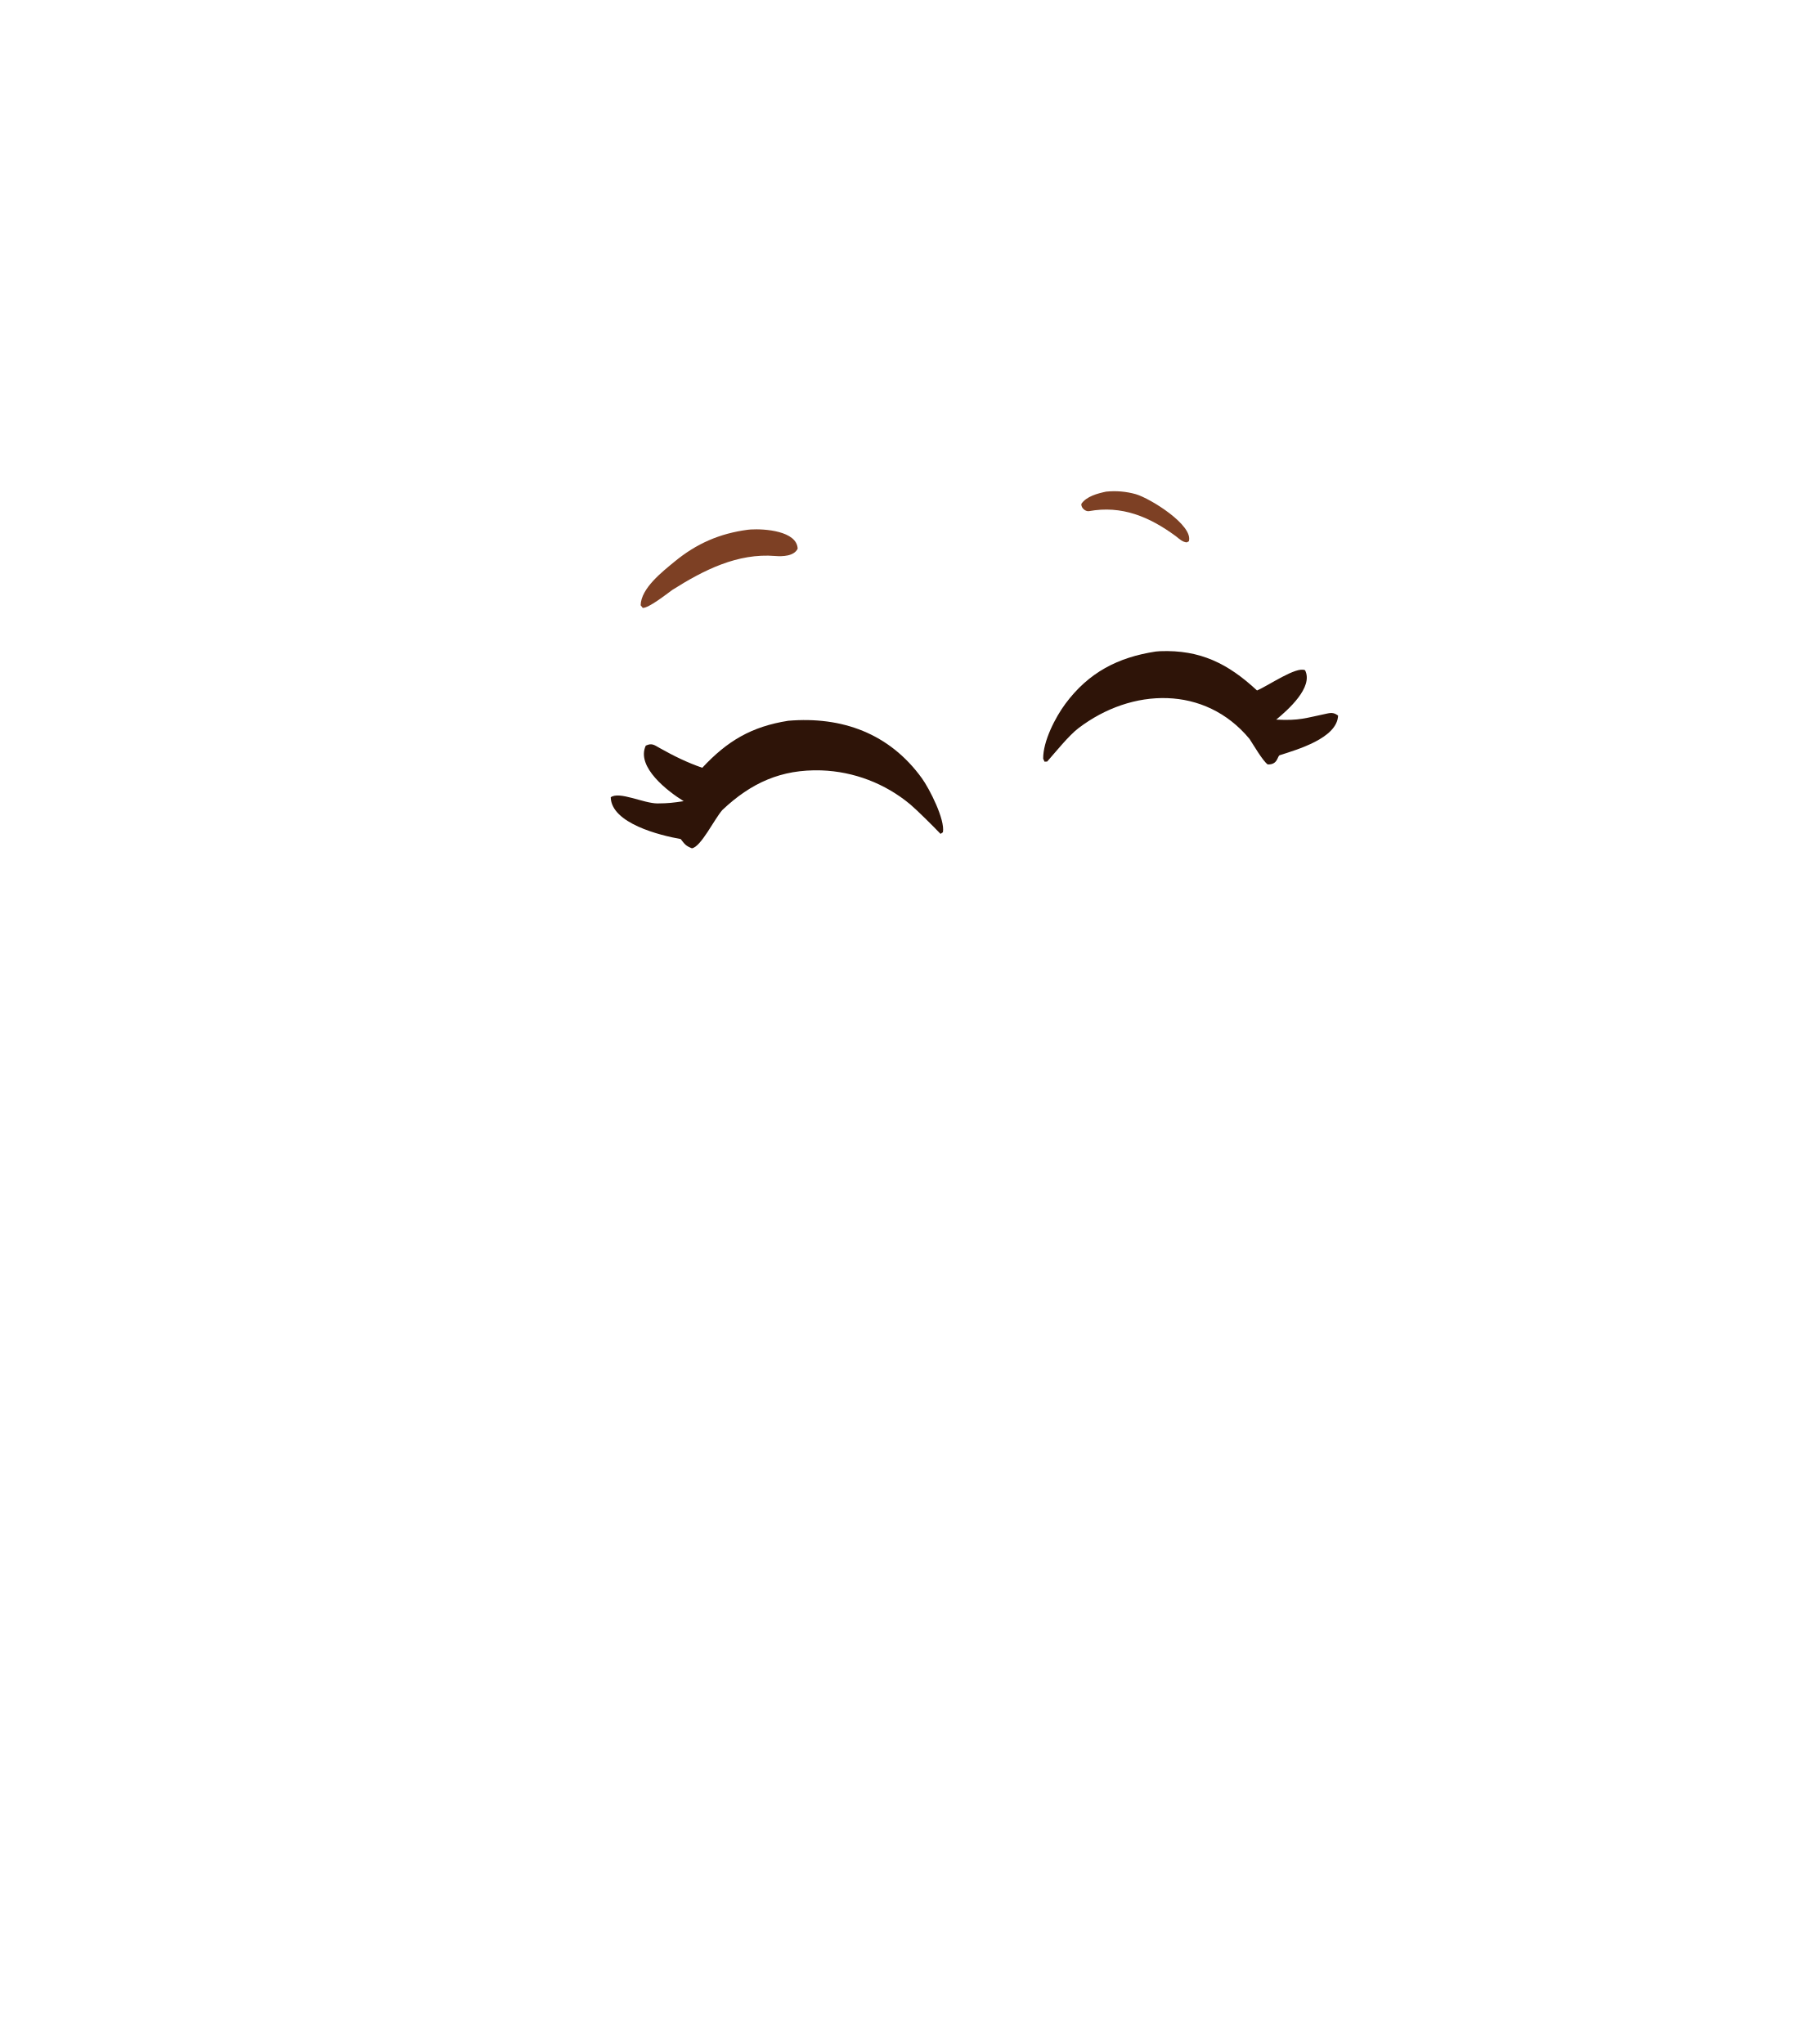
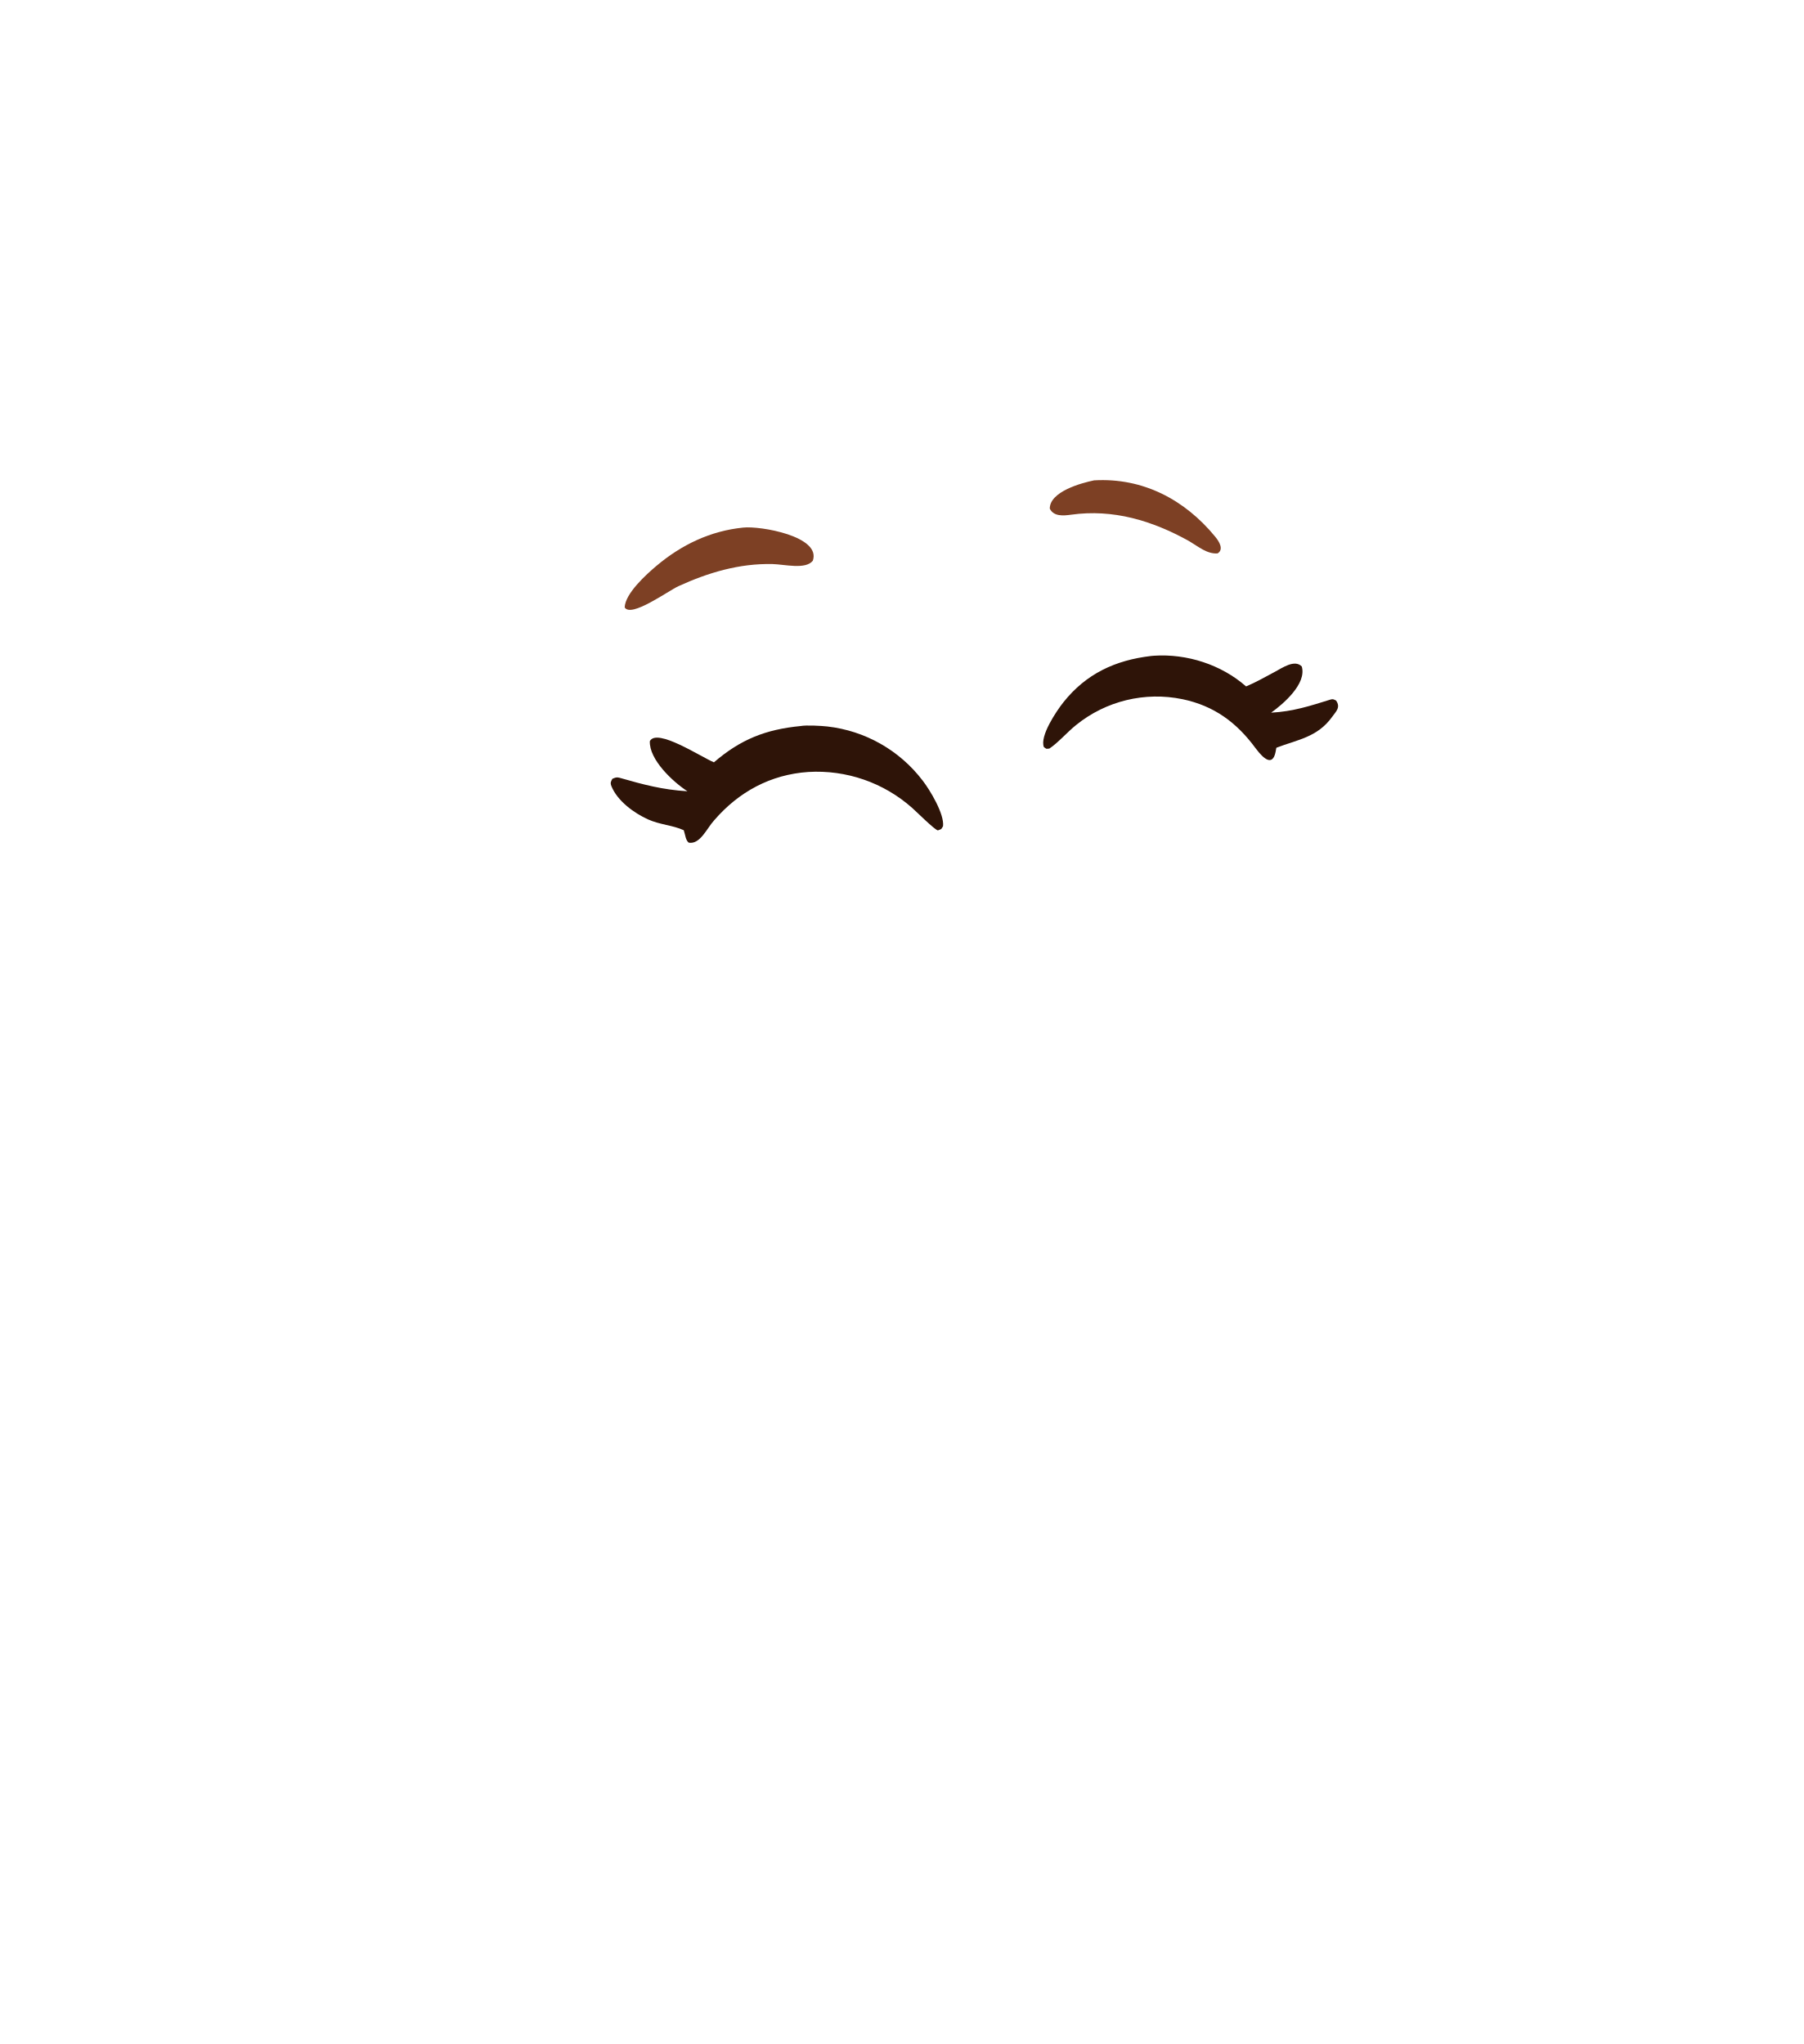
<svg xmlns="http://www.w3.org/2000/svg" width="1178" height="1335" viewBox="0 0 1178 1335" fill="none">
-   <path d="M514.723 470.753C549.654 467.802 580.757 478.901 602.002 508.32C606.996 515.235 617.201 535.336 615.723 543.584C615.204 543.932 614.685 544.281 614.166 544.629C609.66 539.887 598.751 529.048 594.426 525.404C578.048 511.732 557.585 503.905 536.263 503.157C510.041 502.358 490.368 511.375 471.679 529.048C466.427 535.031 457.713 553.193 451.795 554.05C447.7 552.377 447.236 551.515 444.487 548.009C431.086 545.651 399.212 537.788 398.806 520.734C404.345 516.561 420.432 524.81 429.406 524.743C436.648 524.689 439.182 524.321 446.445 523.273C436.204 516.968 415.181 500.941 421.686 486.994C425.683 485.141 427.091 486.498 430.93 488.65C440.145 493.816 448.541 497.959 458.581 501.46C475.005 483.834 490.776 474.548 514.723 470.753Z" fill="#2E1408" />
-   <path d="M488.323 345.998C488.967 345.913 489.614 345.852 490.263 345.815C499.139 345.273 520.379 346.729 520.88 358.374C518.489 363.287 510.988 363.528 506.276 363.141C481.658 361.119 459.61 372.282 439.018 385.302C435.331 387.959 423.56 397.262 419.699 397.044L418.343 395.325C418.564 384.218 432.524 373.378 440.54 366.773C454.822 355.006 470.063 348.391 488.323 345.998Z" fill="#7D4024" />
-   <path d="M754.65 425.544C755.576 425.43 756.508 425.354 757.442 425.312C783.776 424.284 801.962 433.44 820.82 450.965C828.367 447.79 846.504 435.026 852.197 437.75C857.862 448.884 840.835 463.826 833.365 470.004C848.797 470.787 852.202 469.017 866.923 465.967C869.949 465.34 871.523 465.737 873.757 467.367C873.209 482.166 846.86 489.63 835.658 493.257C834.049 493.779 834.493 499.522 827.817 499.284C824.603 497.026 818.586 486.64 815.918 482.6C786.843 447.538 739.113 448.972 704.2 475.616C697.887 480.433 689.305 491.182 683.799 497.392L682.091 497.475L681.188 495.541C681.039 484.213 689.106 468.522 695.722 459.619C710.89 439.203 729.989 429.319 754.65 425.544Z" fill="#2E1408" />
-   <path d="M722.282 321.099C728.807 320.42 735.4 320.988 741.712 322.774C751.137 325.522 779.424 343.081 776.312 353.528L774.975 354.234C772.216 354.09 770.034 351.941 767.812 350.194C750.524 337.483 732.514 329.914 711.053 333.856C709.127 334.21 705.878 332.041 706.106 329.112C709.432 324.158 716.791 322.268 722.282 321.099Z" fill="#7D4024" />
+   <path d="M522.774 474.201C526.414 473.496 536.412 474.046 540.251 474.487C564.908 477.276 587.371 490.008 602.429 509.739C607.258 515.936 616.756 531.703 615.801 539.626C614.313 542.037 615.169 541.261 612.418 542.359C610.208 541.894 598.731 530.408 595.648 527.683C577.058 511.156 552.658 502.705 527.835 504.193C503.145 505.868 482.336 517.216 466.372 535.745C461.56 540.953 457.197 551.721 449.718 550.362C447.648 548.66 447.549 545.415 446.493 542.252C439.454 538.968 430.92 538.689 423.133 535.16C414.016 531.033 403.113 523.122 399.232 513.413C398.343 511.182 398.983 510.3 399.889 508.65C401.7 507.937 402.548 507.409 404.592 507.995C420.124 512.453 432.673 515.812 448.895 516.799C439.454 510.699 423.789 496.127 424.346 484.057C428.95 475.275 457.729 494.391 466.197 497.897C483.616 482.885 500.029 476.404 522.774 474.201Z" fill="#2E1408" />
+   <path d="M485.329 344.578C496.299 343.363 536.496 350.242 530.745 366.273C525.901 372.168 512.363 368.593 504.518 368.405C482.844 367.882 462.426 373.984 443.063 382.84C436.099 386.045 412.115 403.64 407.918 396.732C408.184 387.65 422.087 375.111 428.744 369.51C445.107 355.738 463.93 346.734 485.329 344.578Z" fill="#7D4024" />
+   <path d="M751.704 428.438C752.335 428.369 752.965 428.314 753.596 428.275C775.078 426.873 797.475 434.06 813.688 448.324C820.323 445.542 826.035 442.204 832.348 438.865C837.302 436.244 845.318 430.488 850.04 435.269C853.432 446.523 838.015 459.768 830.036 465.467C844.38 464.706 855.391 461.078 868.857 456.89C870.486 456.385 871.026 456.868 872.46 457.556C875.59 462.03 872.385 464.695 869.908 468.169C860.255 481.626 847.24 483.057 833.519 488.353C832.956 488.567 832.918 506.162 819.903 488.711C807.601 471.955 792.859 460.989 772.165 456.669C747.666 451.59 722.183 457.768 702.728 473.504C696.993 478.08 690.831 485.238 685.232 488.91C682.672 489.1 683.828 489.395 681.666 487.966C678.746 480.828 689.915 464.325 694.359 458.725C709.221 440.006 728.331 431.17 751.704 428.438Z" fill="#2E1408" />
+   <path d="M714.451 313.734C746.194 311.886 773.59 326.207 793.579 350.607C796.078 353.658 799.336 358.838 795.087 361.443C788.249 361.958 782.717 357.108 776.36 353.352C752.401 340.049 726.948 332.33 699.424 336.165C694.267 336.884 688.053 337.413 685.501 332.204C685.47 321.125 705.924 315.474 714.451 313.734Z" fill="#7D4024" />
</svg>
